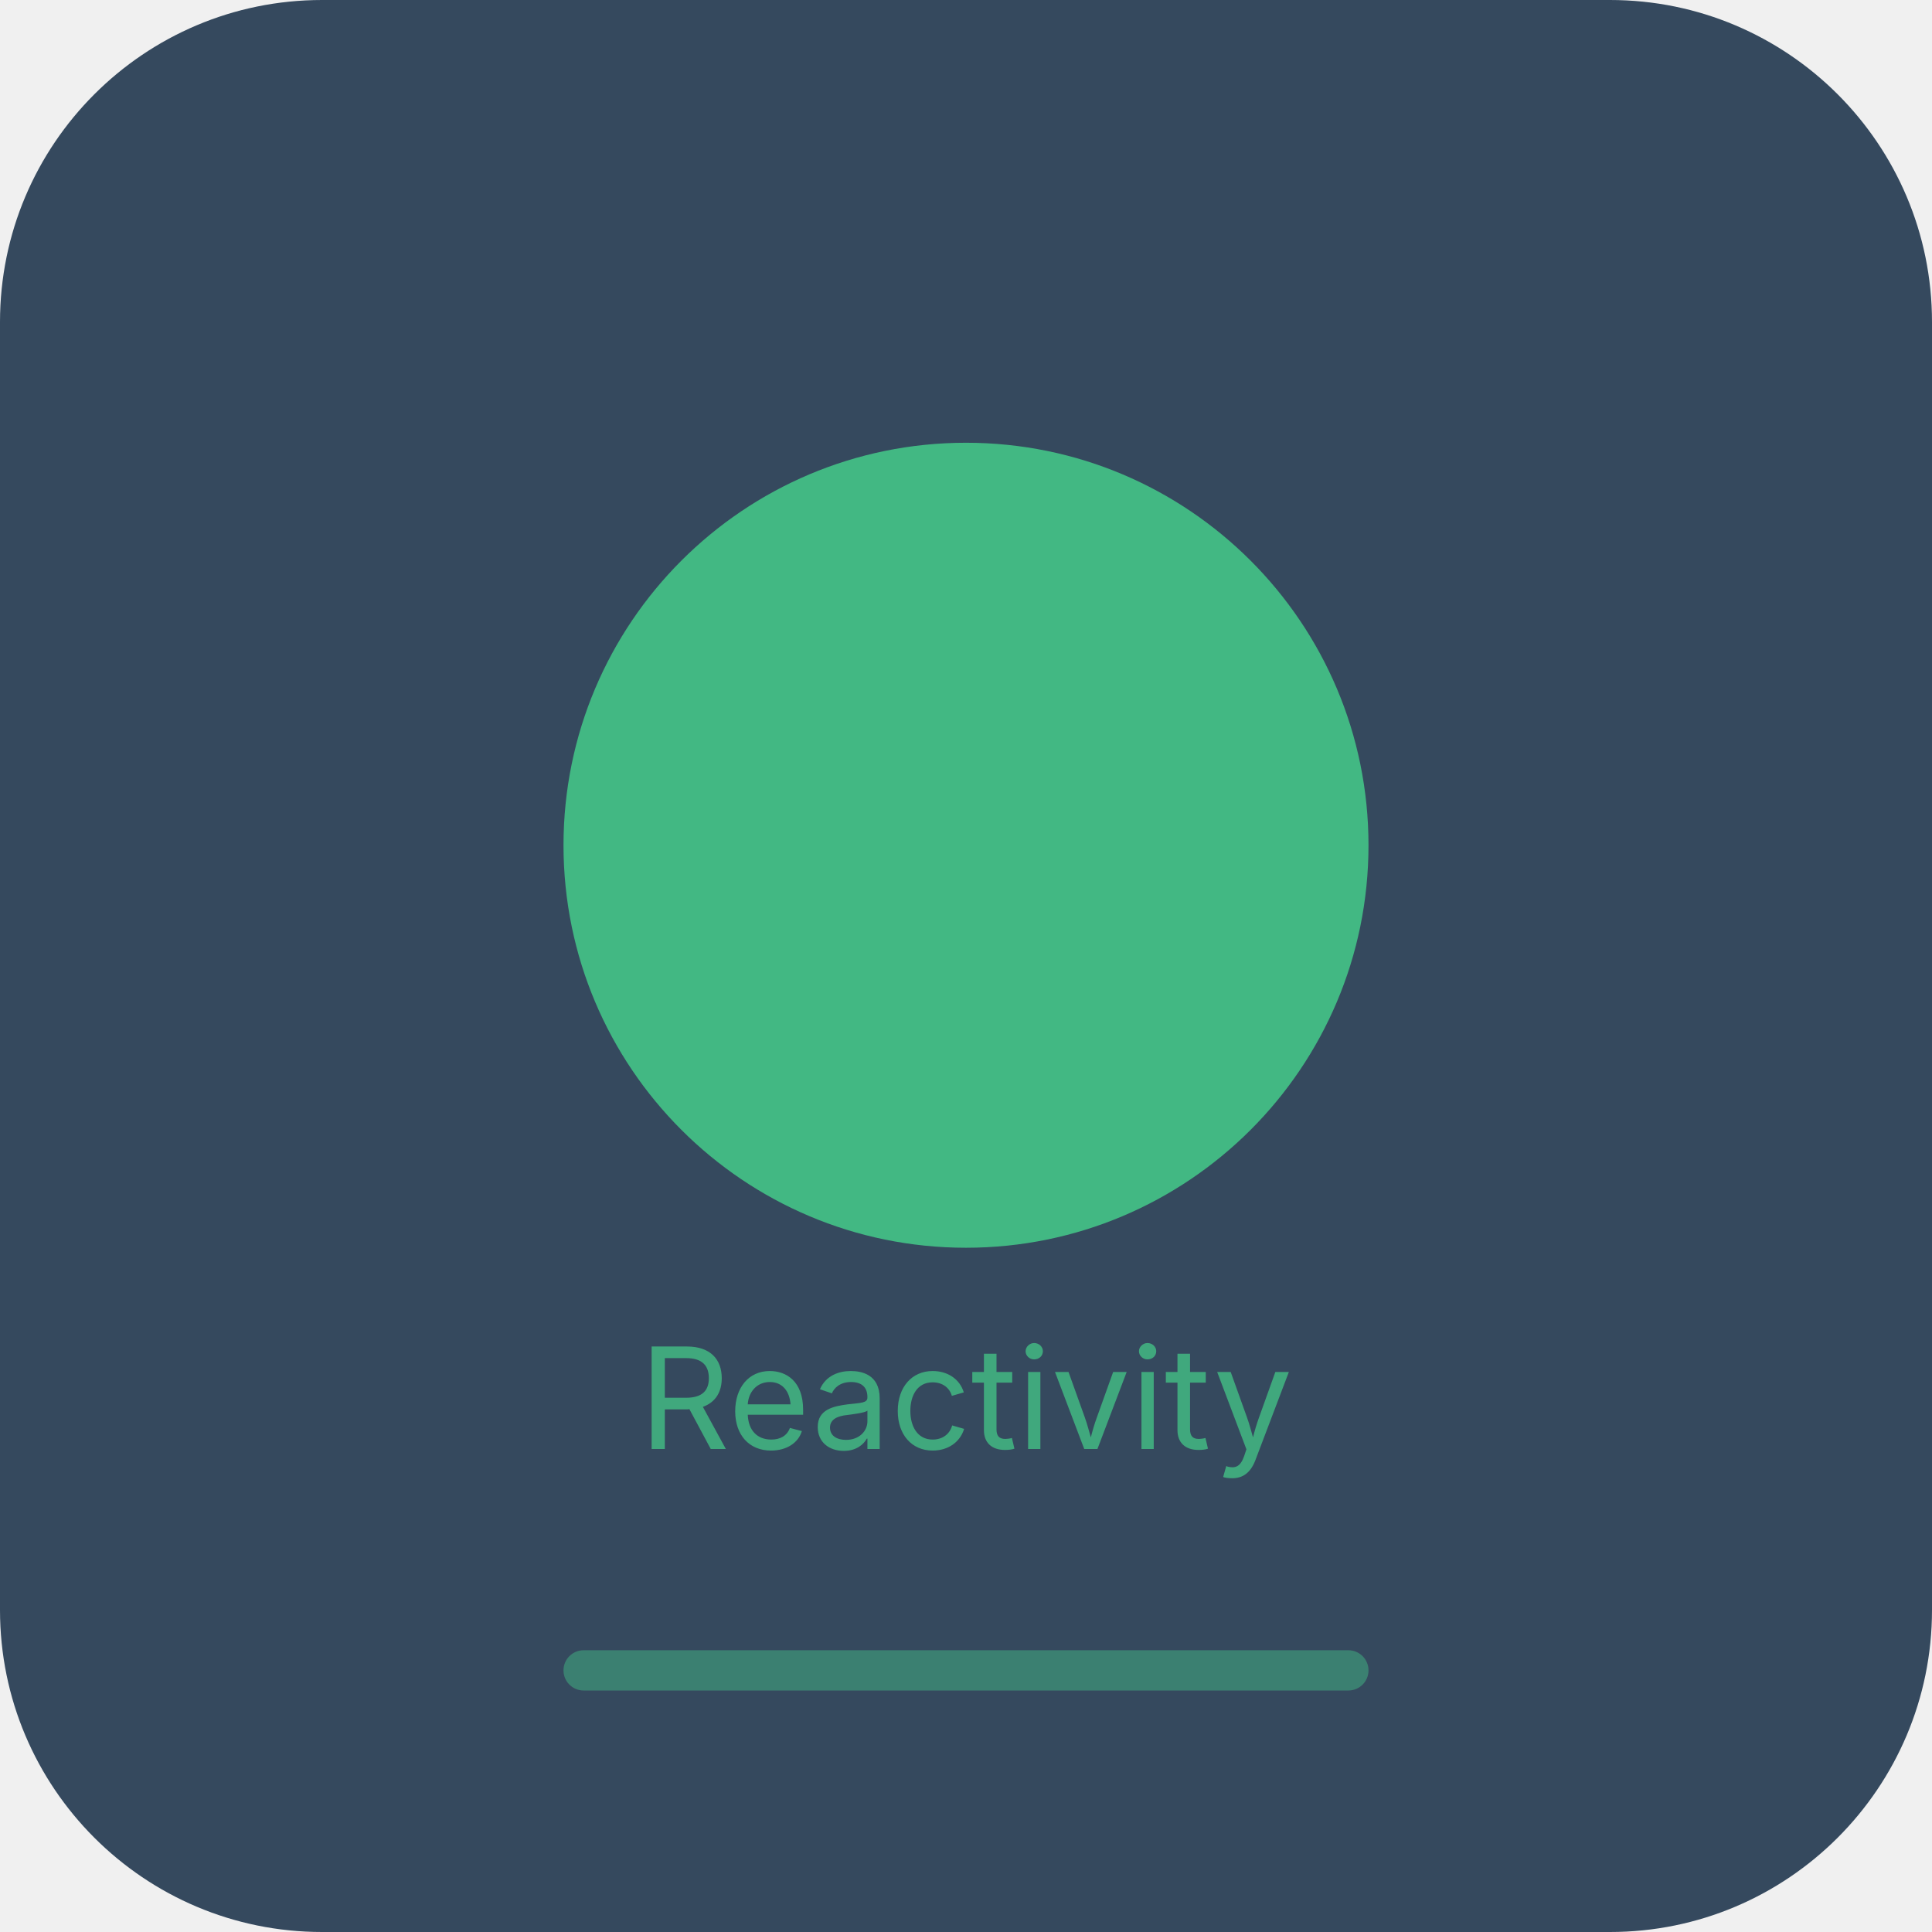
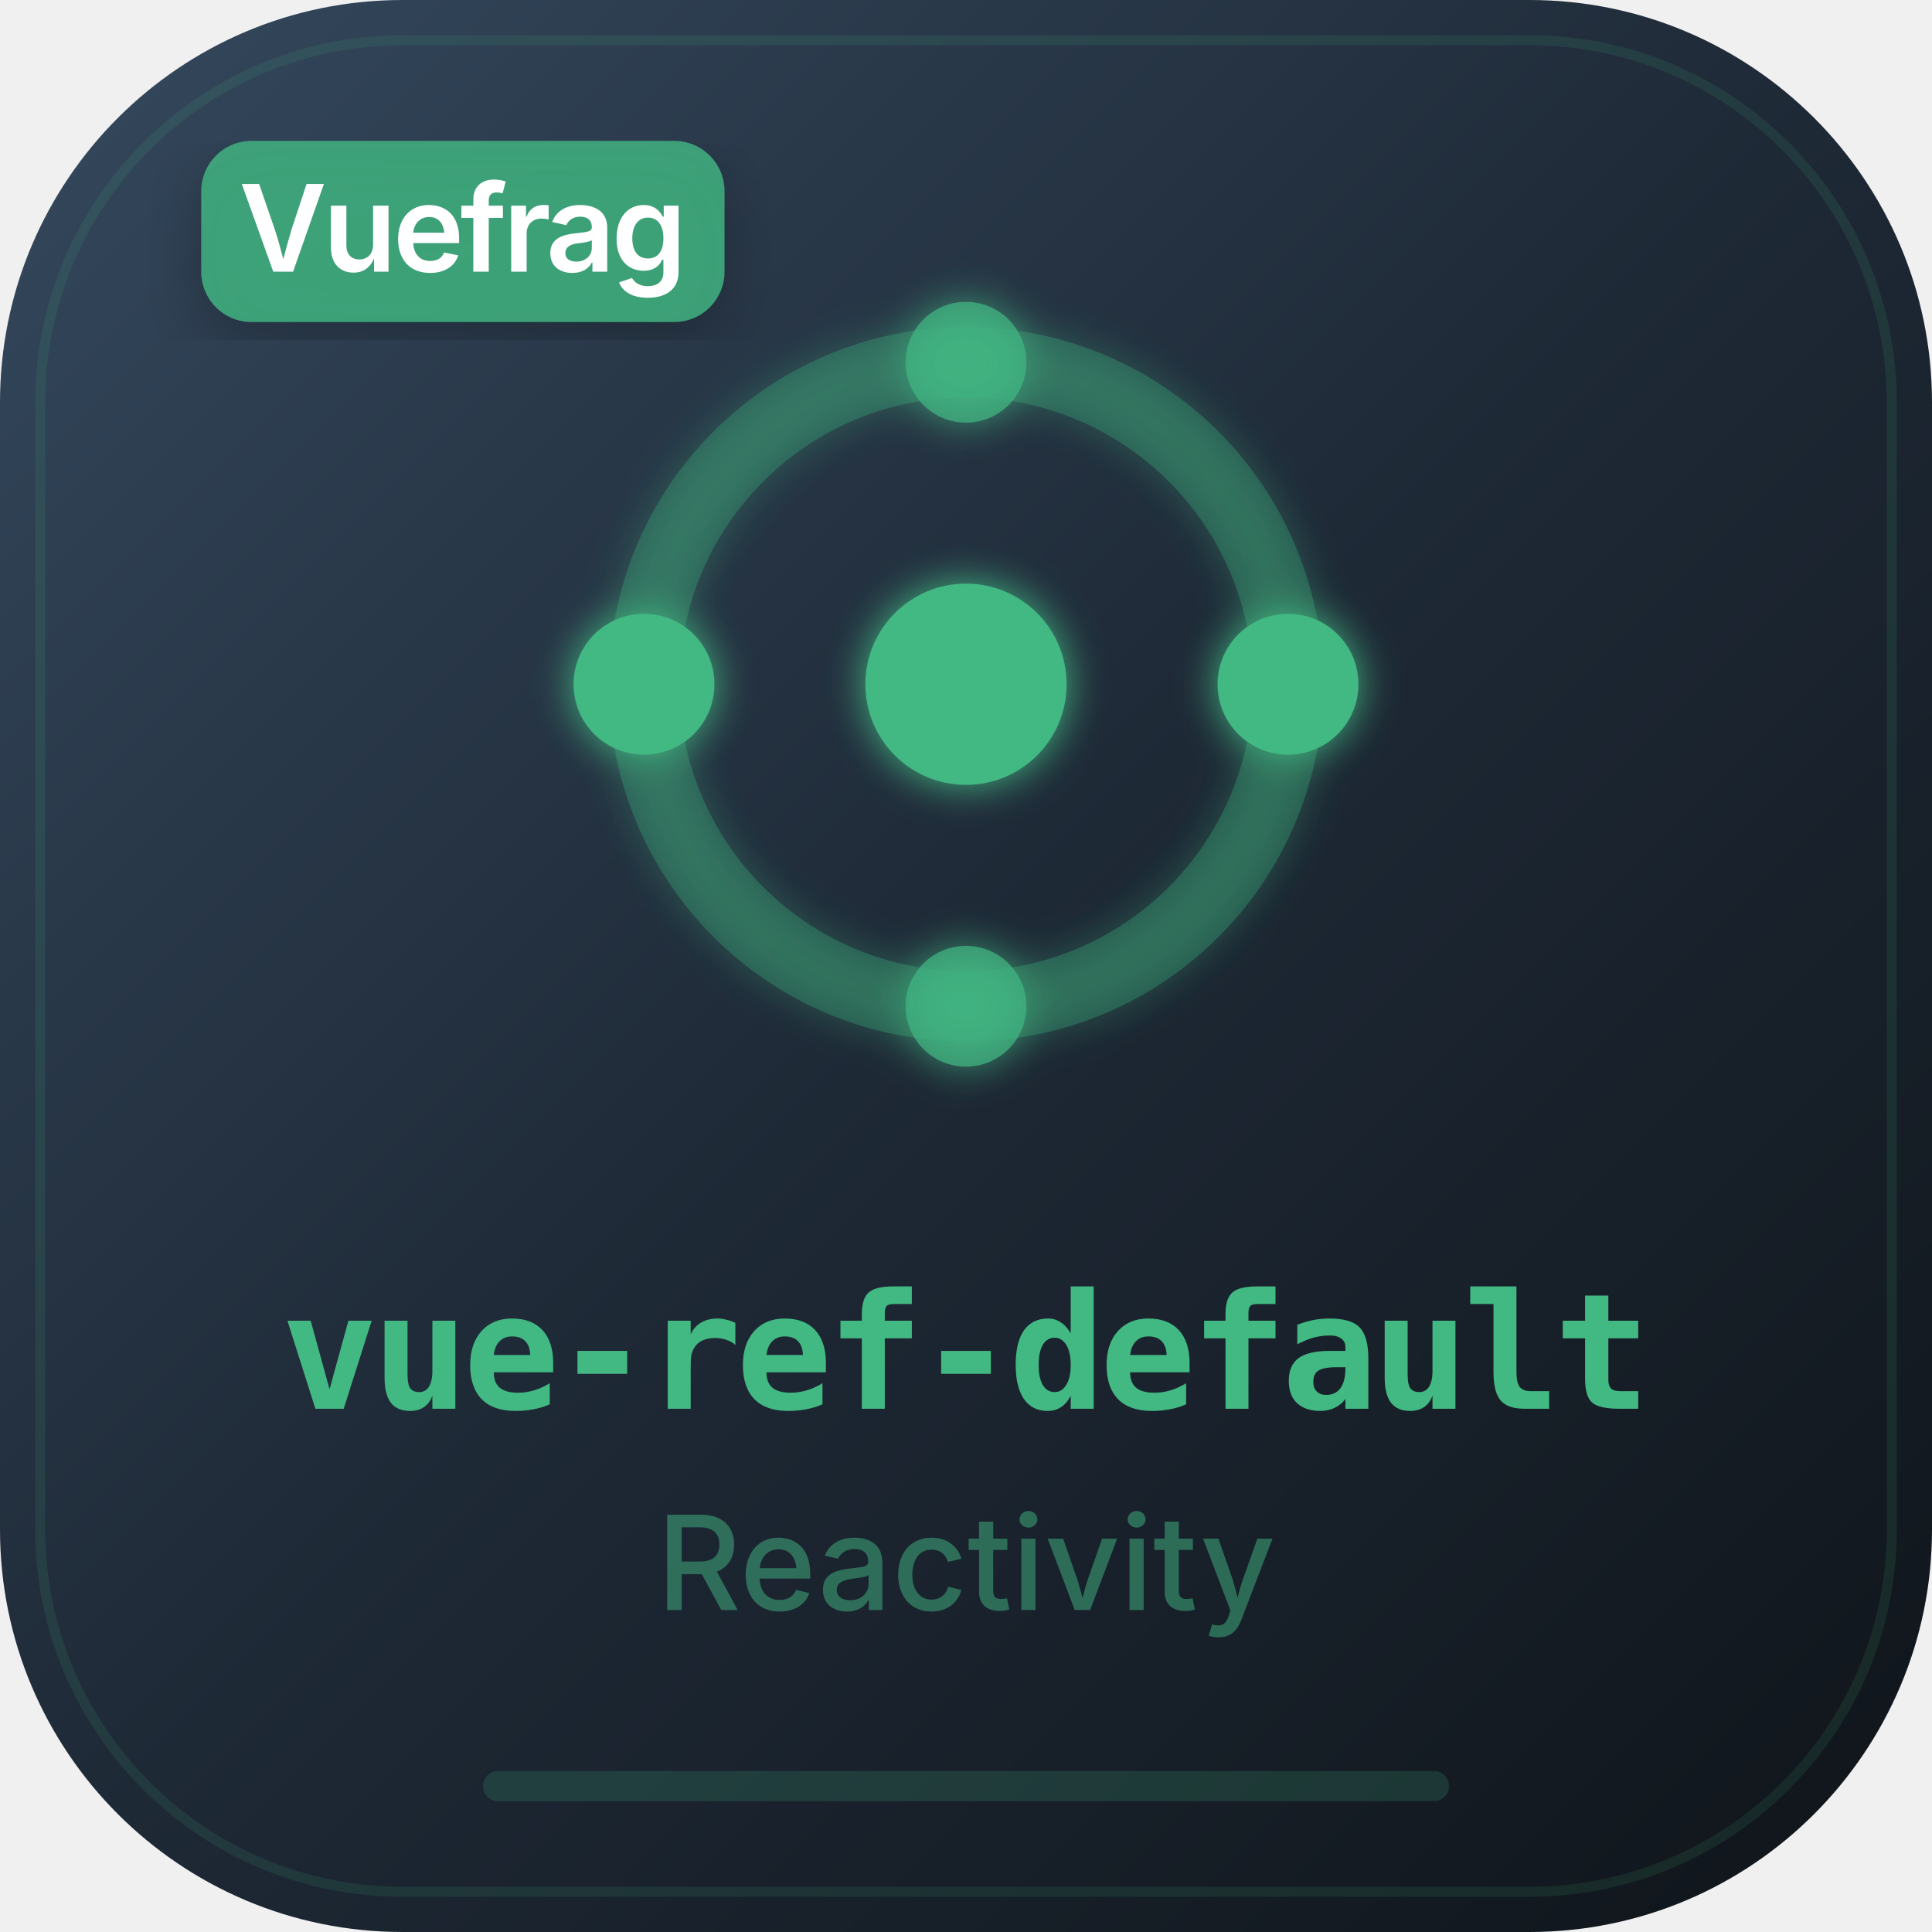
<svg xmlns="http://www.w3.org/2000/svg" width="96" height="96" viewBox="0 0 96 96">
-   <rect width="96" height="96" rx="16" fill="#35495e" />
-   <circle cx="48" cy="42" r="20" fill="#42b883" />
-   <text x="48" y="72" text-anchor="middle" font-family="system-ui, -apple-system, sans-serif" font-size="7" fill="#42b883" opacity="0.85">Reactivity</text>
-   <rect x="28" y="82" width="40" height="2" rx="1" fill="#42b883" opacity="0.5" />
+   <defs>
+     <linearGradient id="logo-bg-Reactivity" x1="0%" y1="0%" x2="100%" y2="100%">
+       <stop offset="0%" style="stop-color:#35495e;stop-opacity:1" />
+       <stop offset="50%" style="stop-color:#1e2936;stop-opacity:1" />
+       <stop offset="100%" style="stop-color:#0f1419;stop-opacity:1" />
+     </linearGradient>
+     <filter id="logo-shadow">
+       <feGaussianBlur in="SourceAlpha" stdDeviation="1.5" />
+       <feOffset dx="0" dy="1" result="offsetblur" />
+       <feComponentTransfer>
+         <feFuncA type="linear" slope="0.3" />
+       </feComponentTransfer>
+       <feMerge>
+         <feMergeNode />
+         <feMergeNode in="SourceGraphic" />
+       </feMerge>
+     </filter>
+     <filter id="glow">
+       <feGaussianBlur stdDeviation="1" result="coloredBlur" />
+       <feMerge>
+         <feMergeNode in="coloredBlur" />
+         <feMergeNode in="SourceGraphic" />
+       </feMerge>
+     </filter>
+   </defs>
+   <rect width="96" height="96" rx="20" fill="url(#logo-bg-Reactivity)" />
+   <rect x="2" y="2" width="92" height="92" rx="18" fill="none" stroke="#42b883" stroke-width="0.5" opacity="0.12" />
+   <g filter="url(#logo-shadow)">
+     <rect x="10" y="7" width="26" height="9" rx="2.5" fill="#42b883" opacity="0.8" />
+     <text x="23" y="13.5" text-anchor="middle" font-family="system-ui, -apple-system, sans-serif" font-size="6" font-weight="600" fill="white" letter-spacing="-0.2">Vuefrag</text>
+   </g>
+   <g filter="url(#glow)">
+     <circle cx="48" cy="34" r="16" fill="none" stroke="#42b883" stroke-width="3.5" opacity="0.3" />
+     <circle cx="48" cy="34" r="5" fill="#42b883" />
+     <circle cx="64" cy="34" r="3.5" fill="#42b883" />
+     <circle cx="32" cy="34" r="3.5" fill="#42b883" />
+     <circle cx="48" cy="18" r="3" fill="#42b883" opacity="0.7" />
+     <circle cx="48" cy="50" r="3" fill="#42b883" opacity="0.7" />
+   </g>
+   <text x="48" y="70" text-anchor="middle" font-family="ui-monospace, 'SF Mono', Menlo, monospace" font-size="8" font-weight="600" fill="#42b883" letter-spacing="-0.3">vue-ref-default</text>
+   <text x="48" y="80" text-anchor="middle" font-family="system-ui, -apple-system, sans-serif" font-size="6.5" font-weight="500" fill="#42b883" opacity="0.5">Reactivity</text>
+   <rect x="24" y="88" width="48" height="1.5" rx="0.75" fill="#42b883" opacity="0.18" />
</svg>
